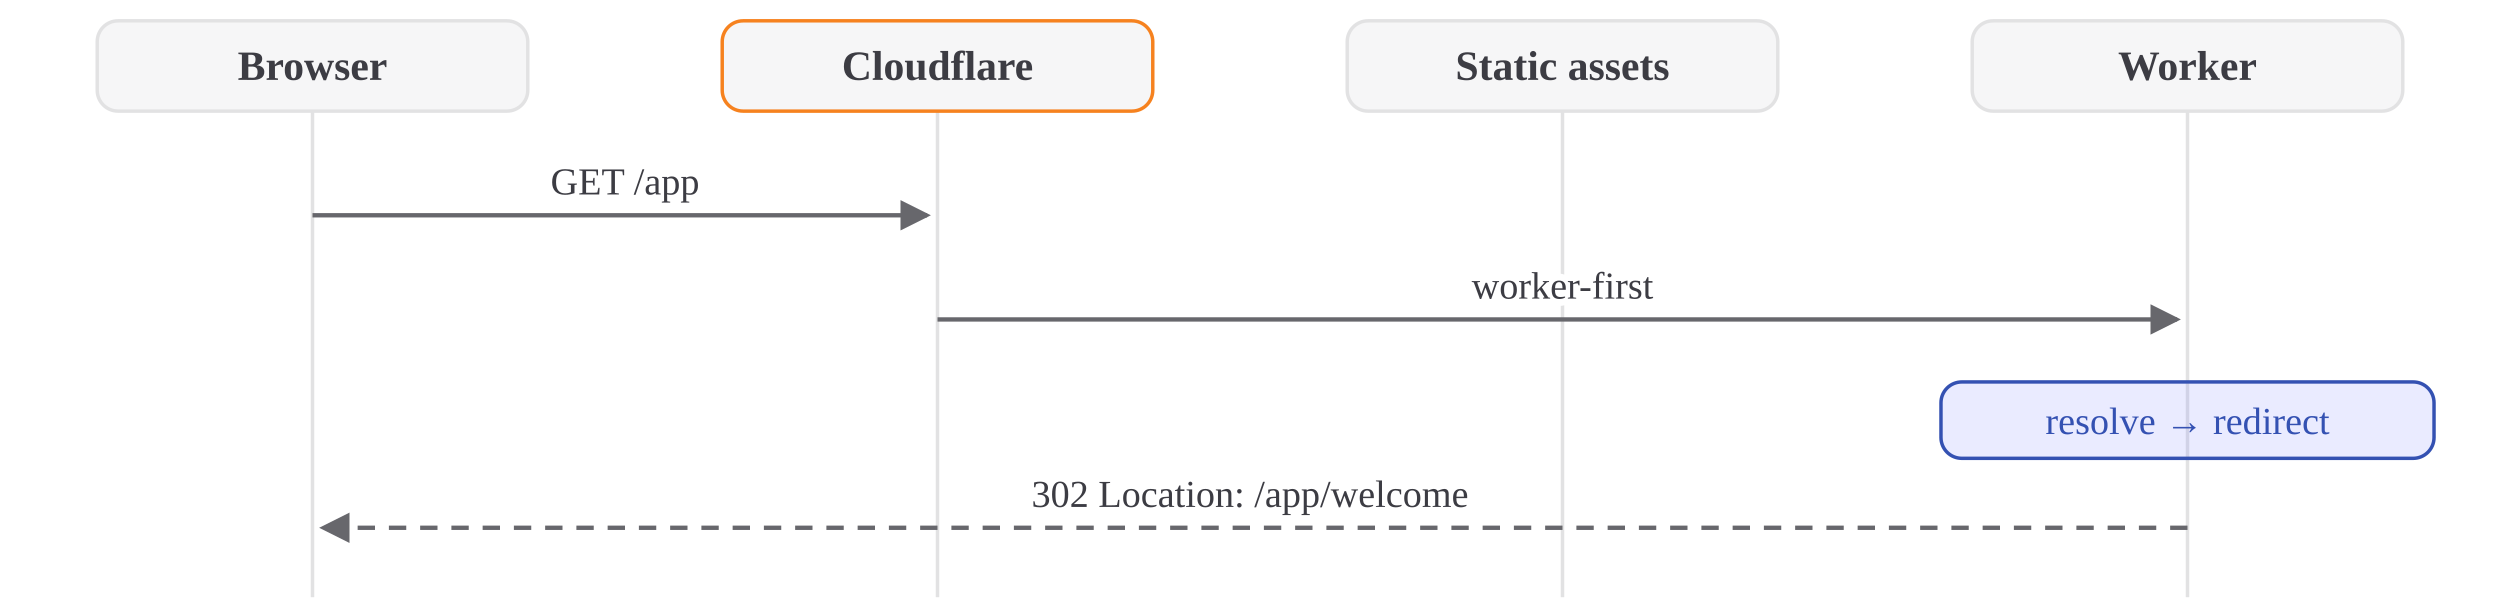
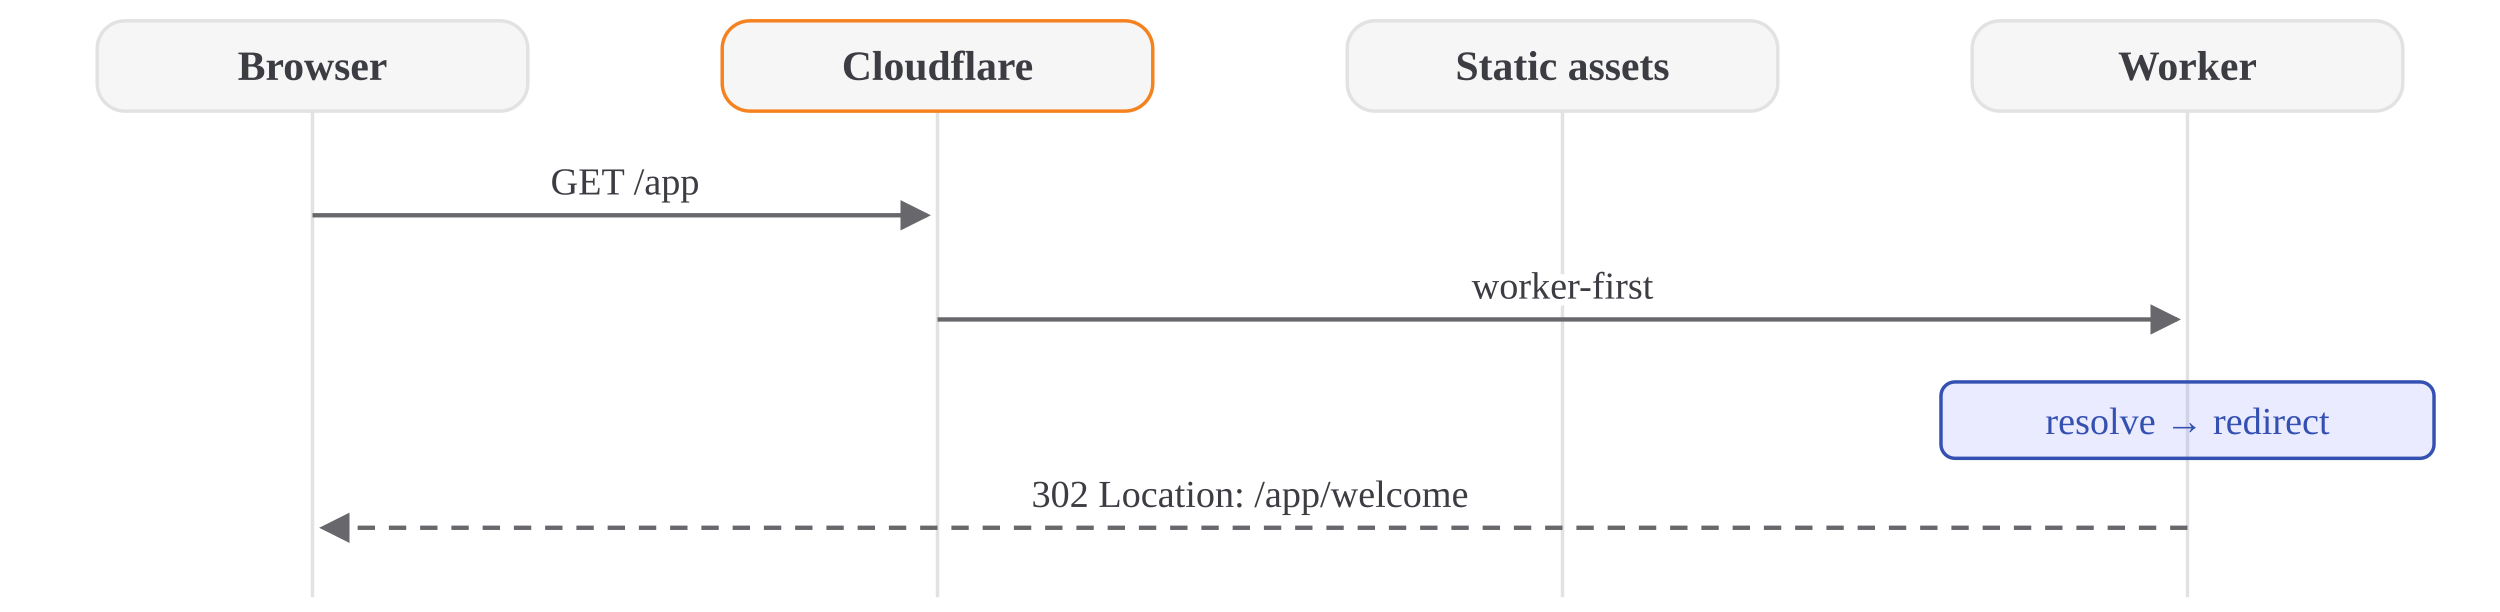
<svg xmlns="http://www.w3.org/2000/svg" viewBox="0 0 720 176" width="100%" style="max-width: 720px" role="img" aria-label="App redirect, 302: the browser requests /app; Cloudflare runs the worker first; the worker resolves a redirect verdict and answers 302 with Location /app/welcome, fetching nothing from static assets.">
  <style>
    @media (prefers-color-scheme: dark) {
      svg:root {
        color-scheme: dark;
        --vp-c-bg: #1b1b1f;
        --vp-c-bg-soft: #202127;
        --vp-c-divider: #2e2e32;
        --vp-c-text-1: #dfdfd6;
        --vp-c-text-2: #98989f;
        --vp-c-brand-1: #a8b1ff;
        --vp-c-brand-soft: rgba(100, 108, 255, 0.16);
      }
    }
  </style>
  <defs>
    <marker id="arr-seq-4" viewBox="0 0 8 8" refX="7" refY="4" markerWidth="7" markerHeight="7" orient="auto-start-reverse">
      <path d="M0 0L8 4L0 8z" fill="var(--vp-c-text-2, #67676c)" />
    </marker>
  </defs>
  <g font-family="var(--vp-font-family-base, ui-sans-serif, system-ui, sans-serif)">
    <line x1="90" y1="32" x2="90" y2="172" stroke="var(--vp-c-divider, #e2e2e3)" />
-     <rect x="28" y="6" width="124" height="26" rx="6" fill="var(--vp-c-bg-soft, #f6f6f7)" stroke="var(--vp-c-divider, #e2e2e3)" />
+     <rect x="28" y="6" width="124" height="26" rx="8" fill="var(--vp-c-bg-soft, #f6f6f7)" stroke="var(--vp-c-divider, #e2e2e3)" />
    <text x="90" y="23" font-size="12" font-weight="600" fill="var(--vp-c-text-1, #3c3c43)" text-anchor="middle">Browser</text>
    <line x1="270" y1="32" x2="270" y2="172" stroke="var(--vp-c-divider, #e2e2e3)" />
-     <rect x="208" y="6" width="124" height="26" rx="6" fill="var(--vp-c-bg-soft, #f6f6f7)" stroke="#f6821f" />
+     <rect data-brand="cloudflare" x="208" y="6" width="124" height="26" rx="8" fill="var(--vp-c-bg-soft, #f6f6f7)" stroke="#f6821f" />
    <text x="270" y="23" font-size="12" font-weight="600" fill="var(--vp-c-text-1, #3c3c43)" text-anchor="middle">Cloudflare</text>
    <line x1="450" y1="32" x2="450" y2="172" stroke="var(--vp-c-divider, #e2e2e3)" />
-     <rect x="388" y="6" width="124" height="26" rx="6" fill="var(--vp-c-bg-soft, #f6f6f7)" stroke="var(--vp-c-divider, #e2e2e3)" />
+     <rect x="388" y="6" width="124" height="26" rx="8" fill="var(--vp-c-bg-soft, #f6f6f7)" stroke="var(--vp-c-divider, #e2e2e3)" />
    <text x="450" y="23" font-size="12" font-weight="600" fill="var(--vp-c-text-1, #3c3c43)" text-anchor="middle">Static assets</text>
    <line x1="630" y1="32" x2="630" y2="172" stroke="var(--vp-c-divider, #e2e2e3)" />
-     <rect x="568" y="6" width="124" height="26" rx="6" fill="var(--vp-c-bg-soft, #f6f6f7)" stroke="var(--vp-c-divider, #e2e2e3)" />
+     <rect x="568" y="6" width="124" height="26" rx="8" fill="var(--vp-c-bg-soft, #f6f6f7)" stroke="var(--vp-c-divider, #e2e2e3)" />
    <text x="630" y="23" font-size="12" font-weight="600" fill="var(--vp-c-text-1, #3c3c43)" text-anchor="middle">Worker</text>
    <line x1="90" y1="62" x2="267" y2="62" stroke="var(--vp-c-text-2, #67676c)" stroke-width="1.25" marker-end="url(#arr-seq-4)" />
    <text x="180" y="56" font-size="11" fill="var(--vp-c-text-1, #3c3c43)" text-anchor="middle" stroke="var(--vp-c-bg, #ffffff)" stroke-width="4" stroke-linejoin="round" paint-order="stroke">GET /app</text>
    <line x1="270" y1="92" x2="627" y2="92" stroke="var(--vp-c-text-2, #67676c)" stroke-width="1.25" marker-end="url(#arr-seq-4)" />
    <text x="450" y="86" font-size="11" fill="var(--vp-c-text-1, #3c3c43)" text-anchor="middle" stroke="var(--vp-c-bg, #ffffff)" stroke-width="4" stroke-linejoin="round" paint-order="stroke">worker-first</text>
-     <rect x="559" y="110" width="142" height="22" rx="6" fill="var(--vp-c-brand-soft, rgba(100,108,255,0.14))" stroke="var(--vp-c-brand-1, #3451b2)" />
+     <rect x="559" y="110" width="142" height="22" rx="4" fill="var(--vp-c-brand-soft, rgba(100,108,255,0.14))" stroke="var(--vp-c-brand-1, #3451b2)" />
    <text x="630" y="125" font-size="11" font-family="var(--vp-font-family-mono, ui-monospace, monospace)" fill="var(--vp-c-brand-1, #3451b2)" text-anchor="middle">resolve → redirect</text>
    <line x1="630" y1="152" x2="93" y2="152" stroke="var(--vp-c-text-2, #67676c)" stroke-width="1.25" stroke-dasharray="5 4" marker-end="url(#arr-seq-4)" />
    <text x="360" y="146" font-size="11" fill="var(--vp-c-text-1, #3c3c43)" text-anchor="middle" stroke="var(--vp-c-bg, #ffffff)" stroke-width="4" stroke-linejoin="round" paint-order="stroke">302 Location: /app/welcome</text>
  </g>
</svg>
